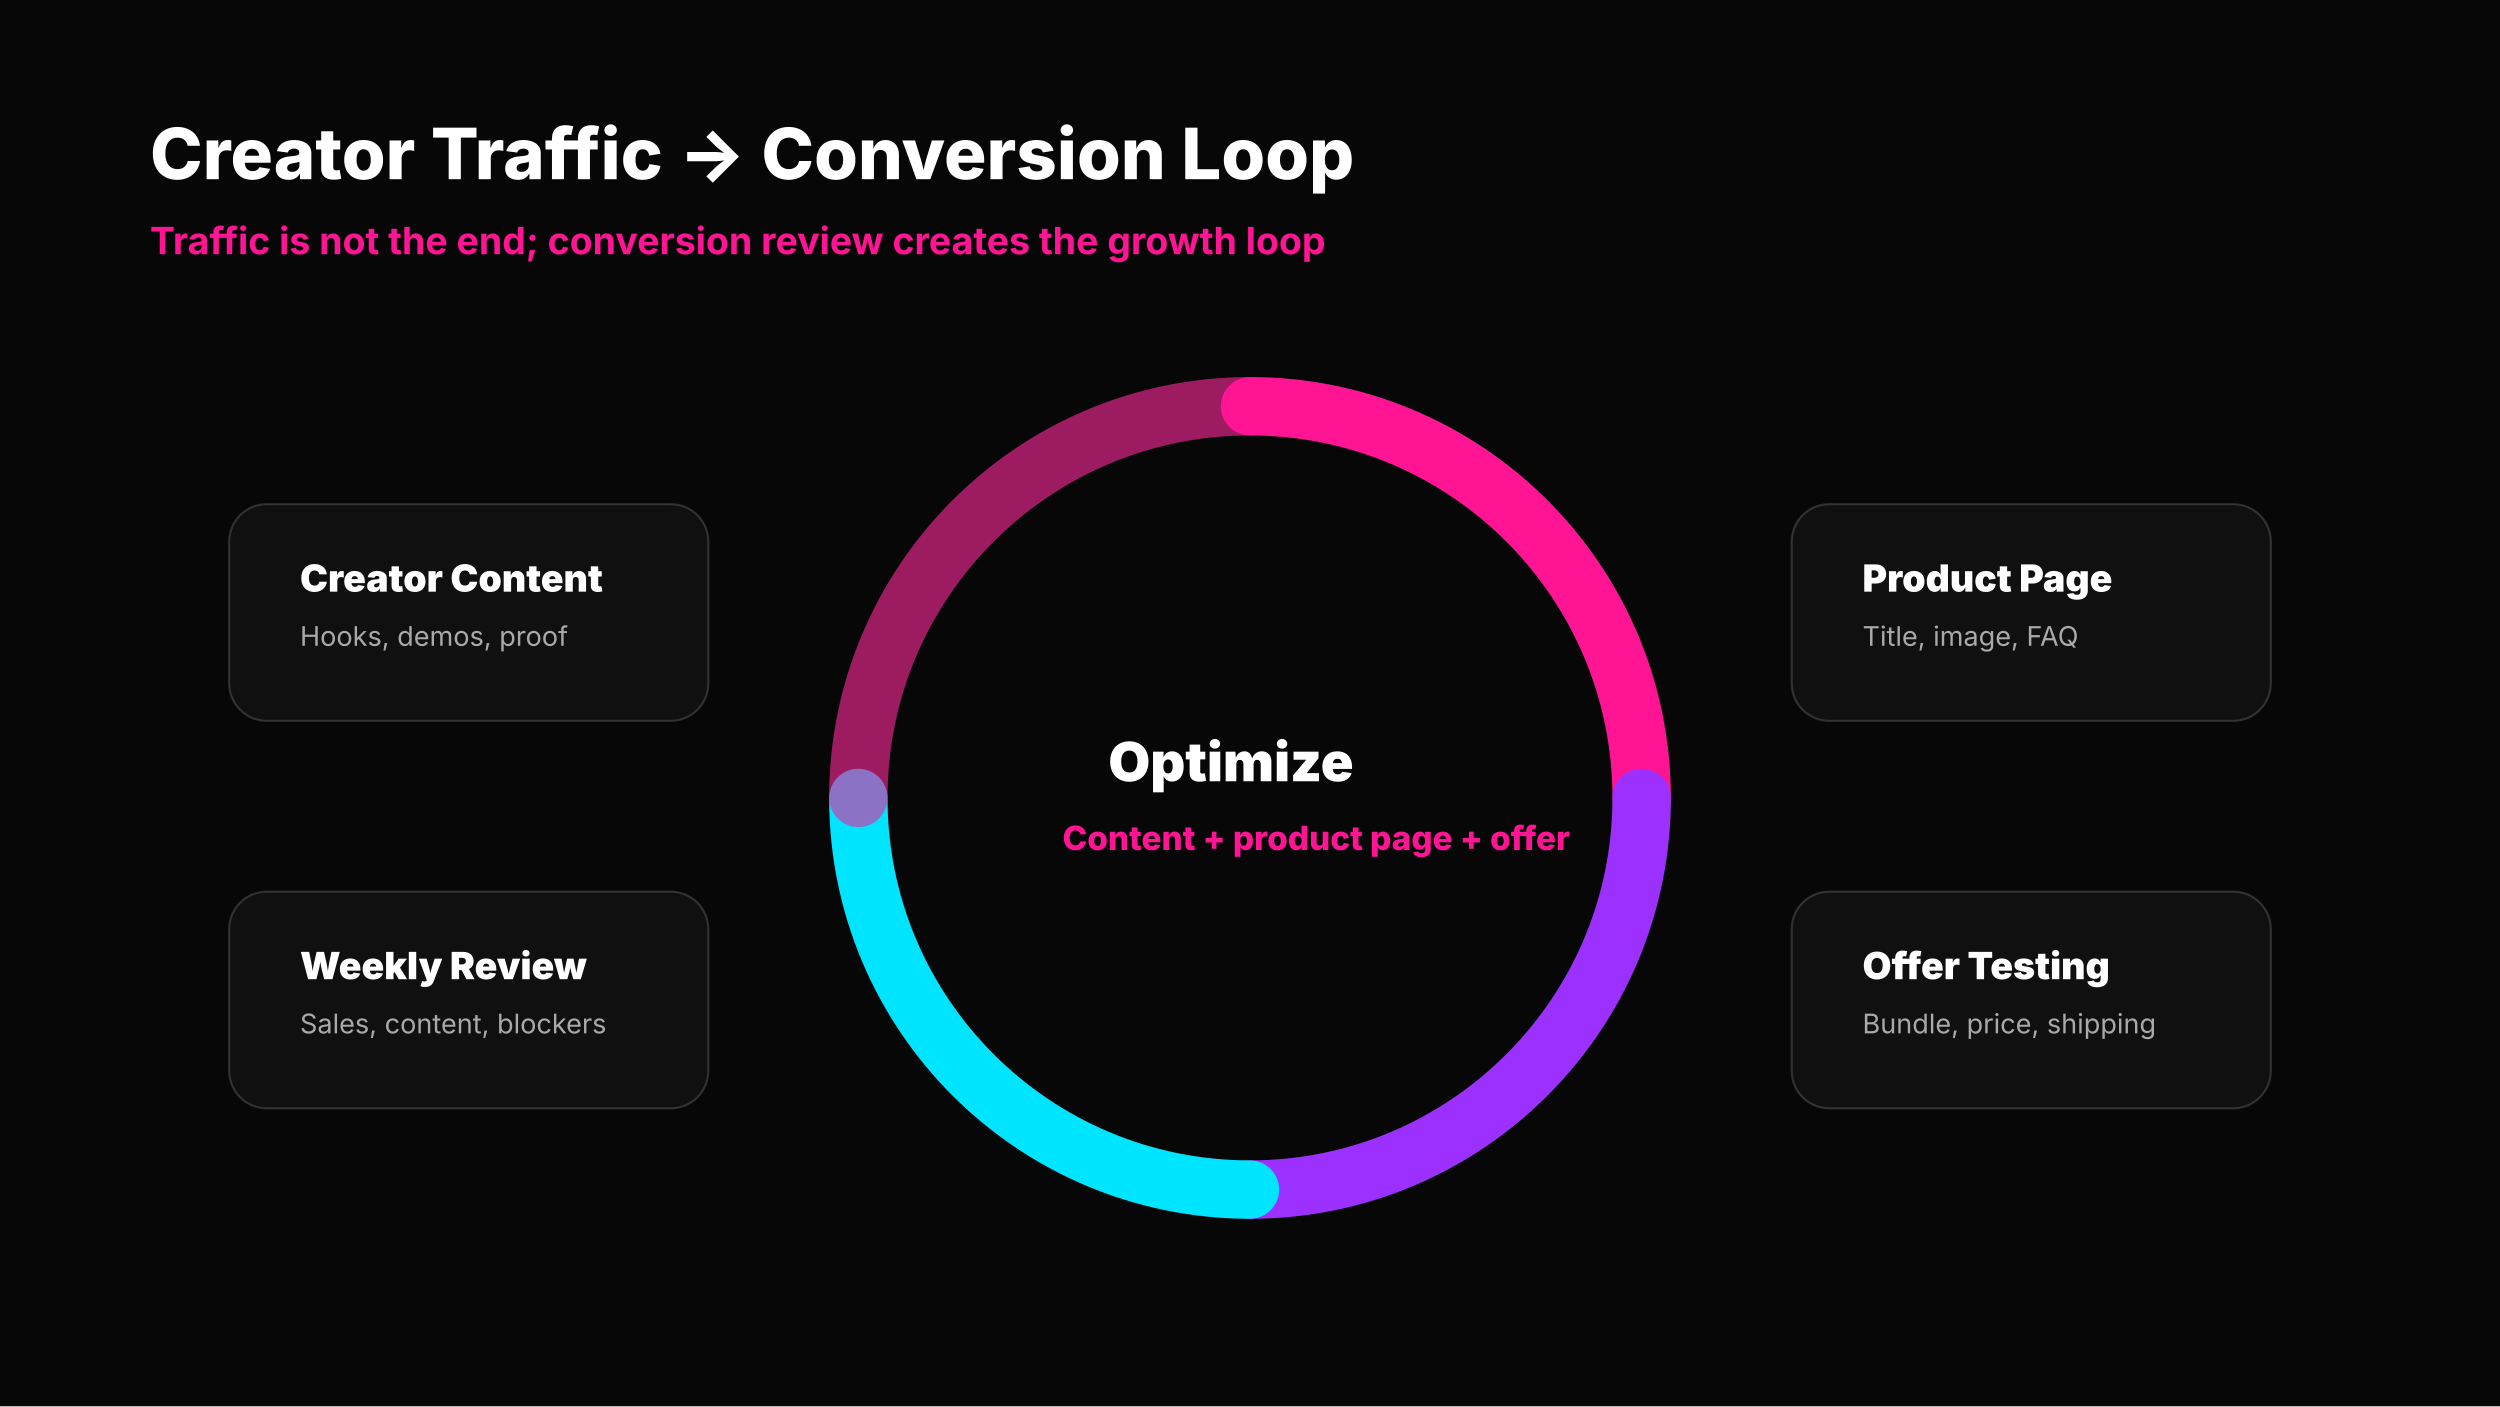
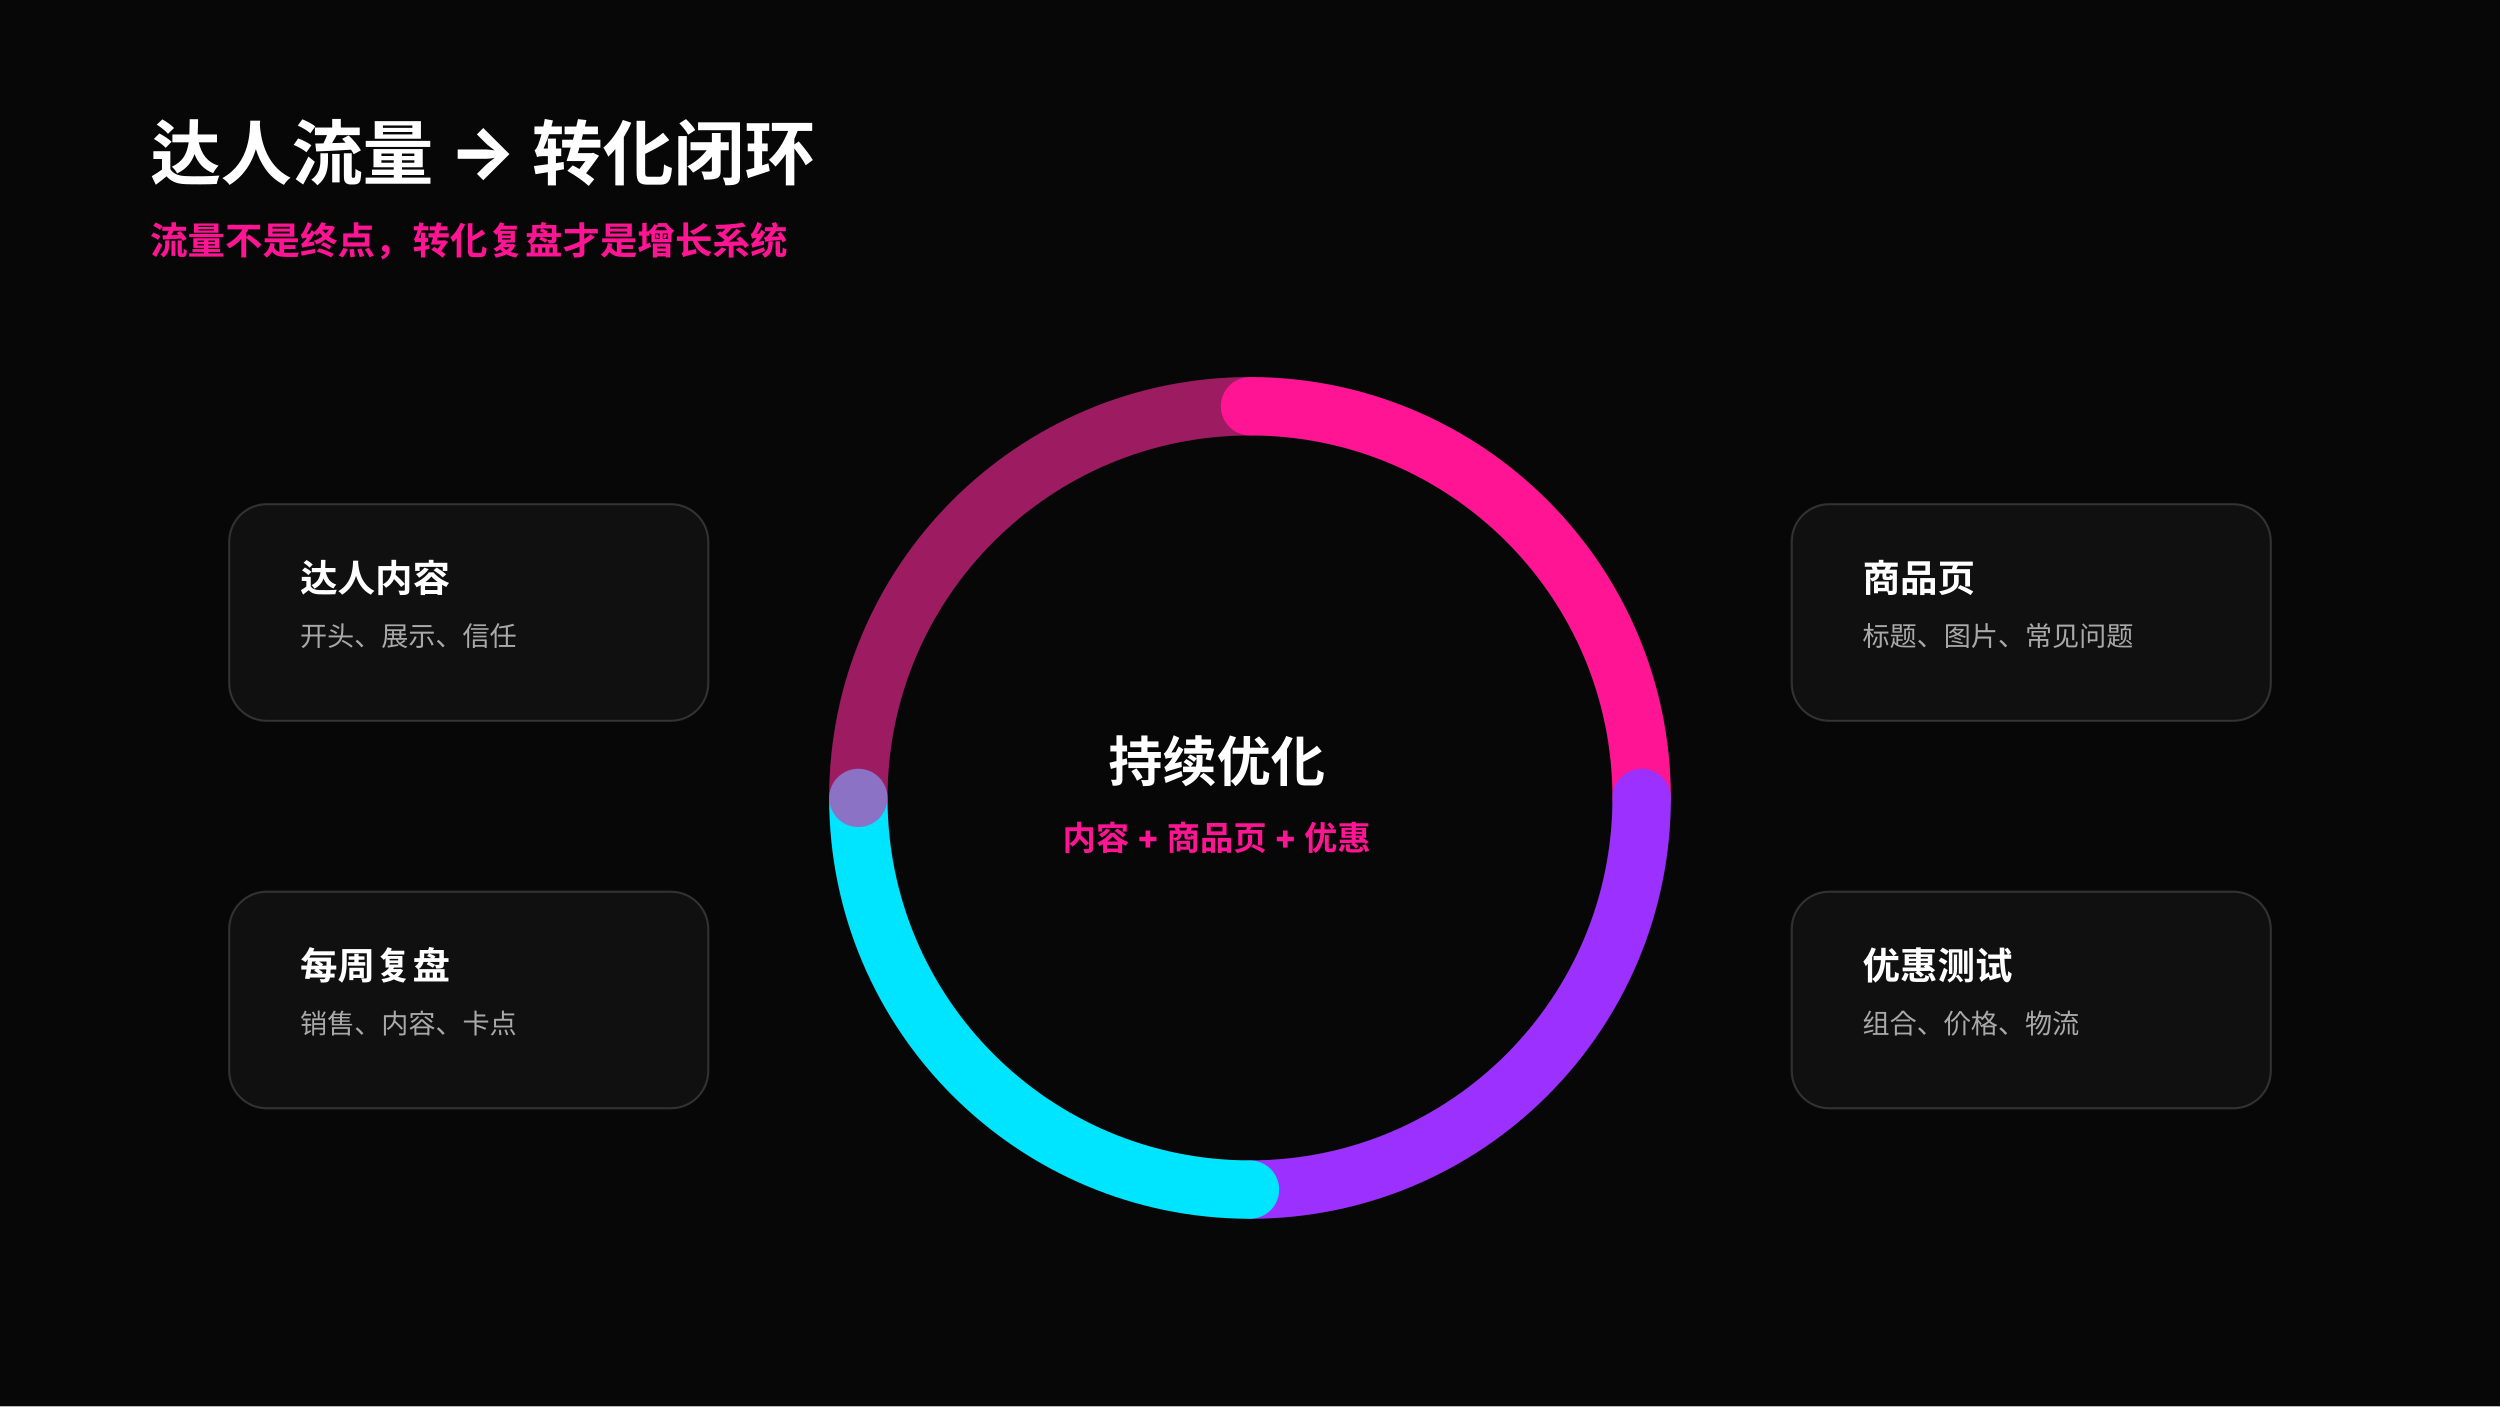
<svg xmlns="http://www.w3.org/2000/svg" width="1200" height="675" viewBox="0 0 1200 675" role="img" aria-labelledby="title desc">
  <rect width="1200" height="675" fill="#070707" />
-   <text x="72" y="86" fill="#fff" font-family="Inter, Arial, sans-serif" font-size="34" font-weight="800">Creator Traffic → Conversion Loop</text>
-   <text x="72" y="122" fill="#FF1493" font-family="Inter, Arial, sans-serif" font-size="18" font-weight="700">Traffic is not the end; conversion review creates the growth loop</text>
+   <text x="72" y="86" fill="#fff" font-family="Inter, Arial, sans-serif" font-size="34" font-weight="800">达人流量 → 转化闭环</text>
+   <text x="72" y="122" fill="#FF1493" font-family="Inter, Arial, sans-serif" font-size="18" font-weight="700">流量不是终点，转化复盘才是增长系统</text>
  <g transform="translate(190 178)" font-family="Inter, Arial, sans-serif">
    <circle cx="410" cy="205" r="188" fill="none" stroke="rgba(255,255,255,.12)" stroke-width="28" />
    <path d="M410 17 A188 188 0 0 1 598 205" fill="none" stroke="#FF1493" stroke-width="28" stroke-linecap="round" />
    <path d="M598 205 A188 188 0 0 1 410 393" fill="none" stroke="#9B30FF" stroke-width="28" stroke-linecap="round" />
    <path d="M410 393 A188 188 0 0 1 222 205" fill="none" stroke="#00E5FF" stroke-width="28" stroke-linecap="round" />
    <path d="M222 205 A188 188 0 0 1 410 17" fill="none" stroke="#FF1493" stroke-width="28" stroke-linecap="round" opacity=".55" />
    <g fill="#101010" stroke="rgba(255,255,255,.16)">
      <rect x="-80" y="64" width="230" height="104" rx="18" />
      <rect x="670" y="64" width="230" height="104" rx="18" />
      <rect x="670" y="250" width="230" height="104" rx="18" />
      <rect x="-80" y="250" width="230" height="104" rx="18" />
    </g>
    <g fill="#fff" font-size="18" font-weight="900">
-       <text x="-46" y="106">Creator Content</text>
-       <text x="704" y="106">Product Page</text>
-       <text x="704" y="292">Offer Testing</text>
-       <text x="-46" y="292">Weekly Review</text>
+       <text x="-46" y="106">达人内容</text>
+       <text x="704" y="106">商品页</text>
+       <text x="704" y="292">优惠测试</text>
+       <text x="-46" y="292">每周复盘</text>
    </g>
    <g fill="rgba(255,255,255,.64)" font-size="13">
-       <text x="-46" y="132">Hooks, demos, proof</text>
-       <text x="704" y="132">Title, image, FAQ</text>
-       <text x="704" y="318">Bundle, price, shipping</text>
-       <text x="-46" y="318">Sales, content, blockers</text>
+       <text x="-46" y="132">开头、展示、信任</text>
+       <text x="704" y="132">标题、图片、常见问题</text>
+       <text x="704" y="318">组合、价格、物流</text>
+       <text x="-46" y="318">销售、内容、卡点</text>
    </g>
-     <text x="342" y="197" fill="#fff" font-size="26" font-weight="900">Optimize</text>
-     <text x="320" y="230" fill="#FF1493" font-size="16" font-weight="800">Content + product page + offer</text>
+     <text x="342" y="197" fill="#fff" font-size="26" font-weight="900">持续优化</text>
+     <text x="320" y="230" fill="#FF1493" font-size="16" font-weight="800">内容 + 商品页 + 优惠</text>
  </g>
</svg>
